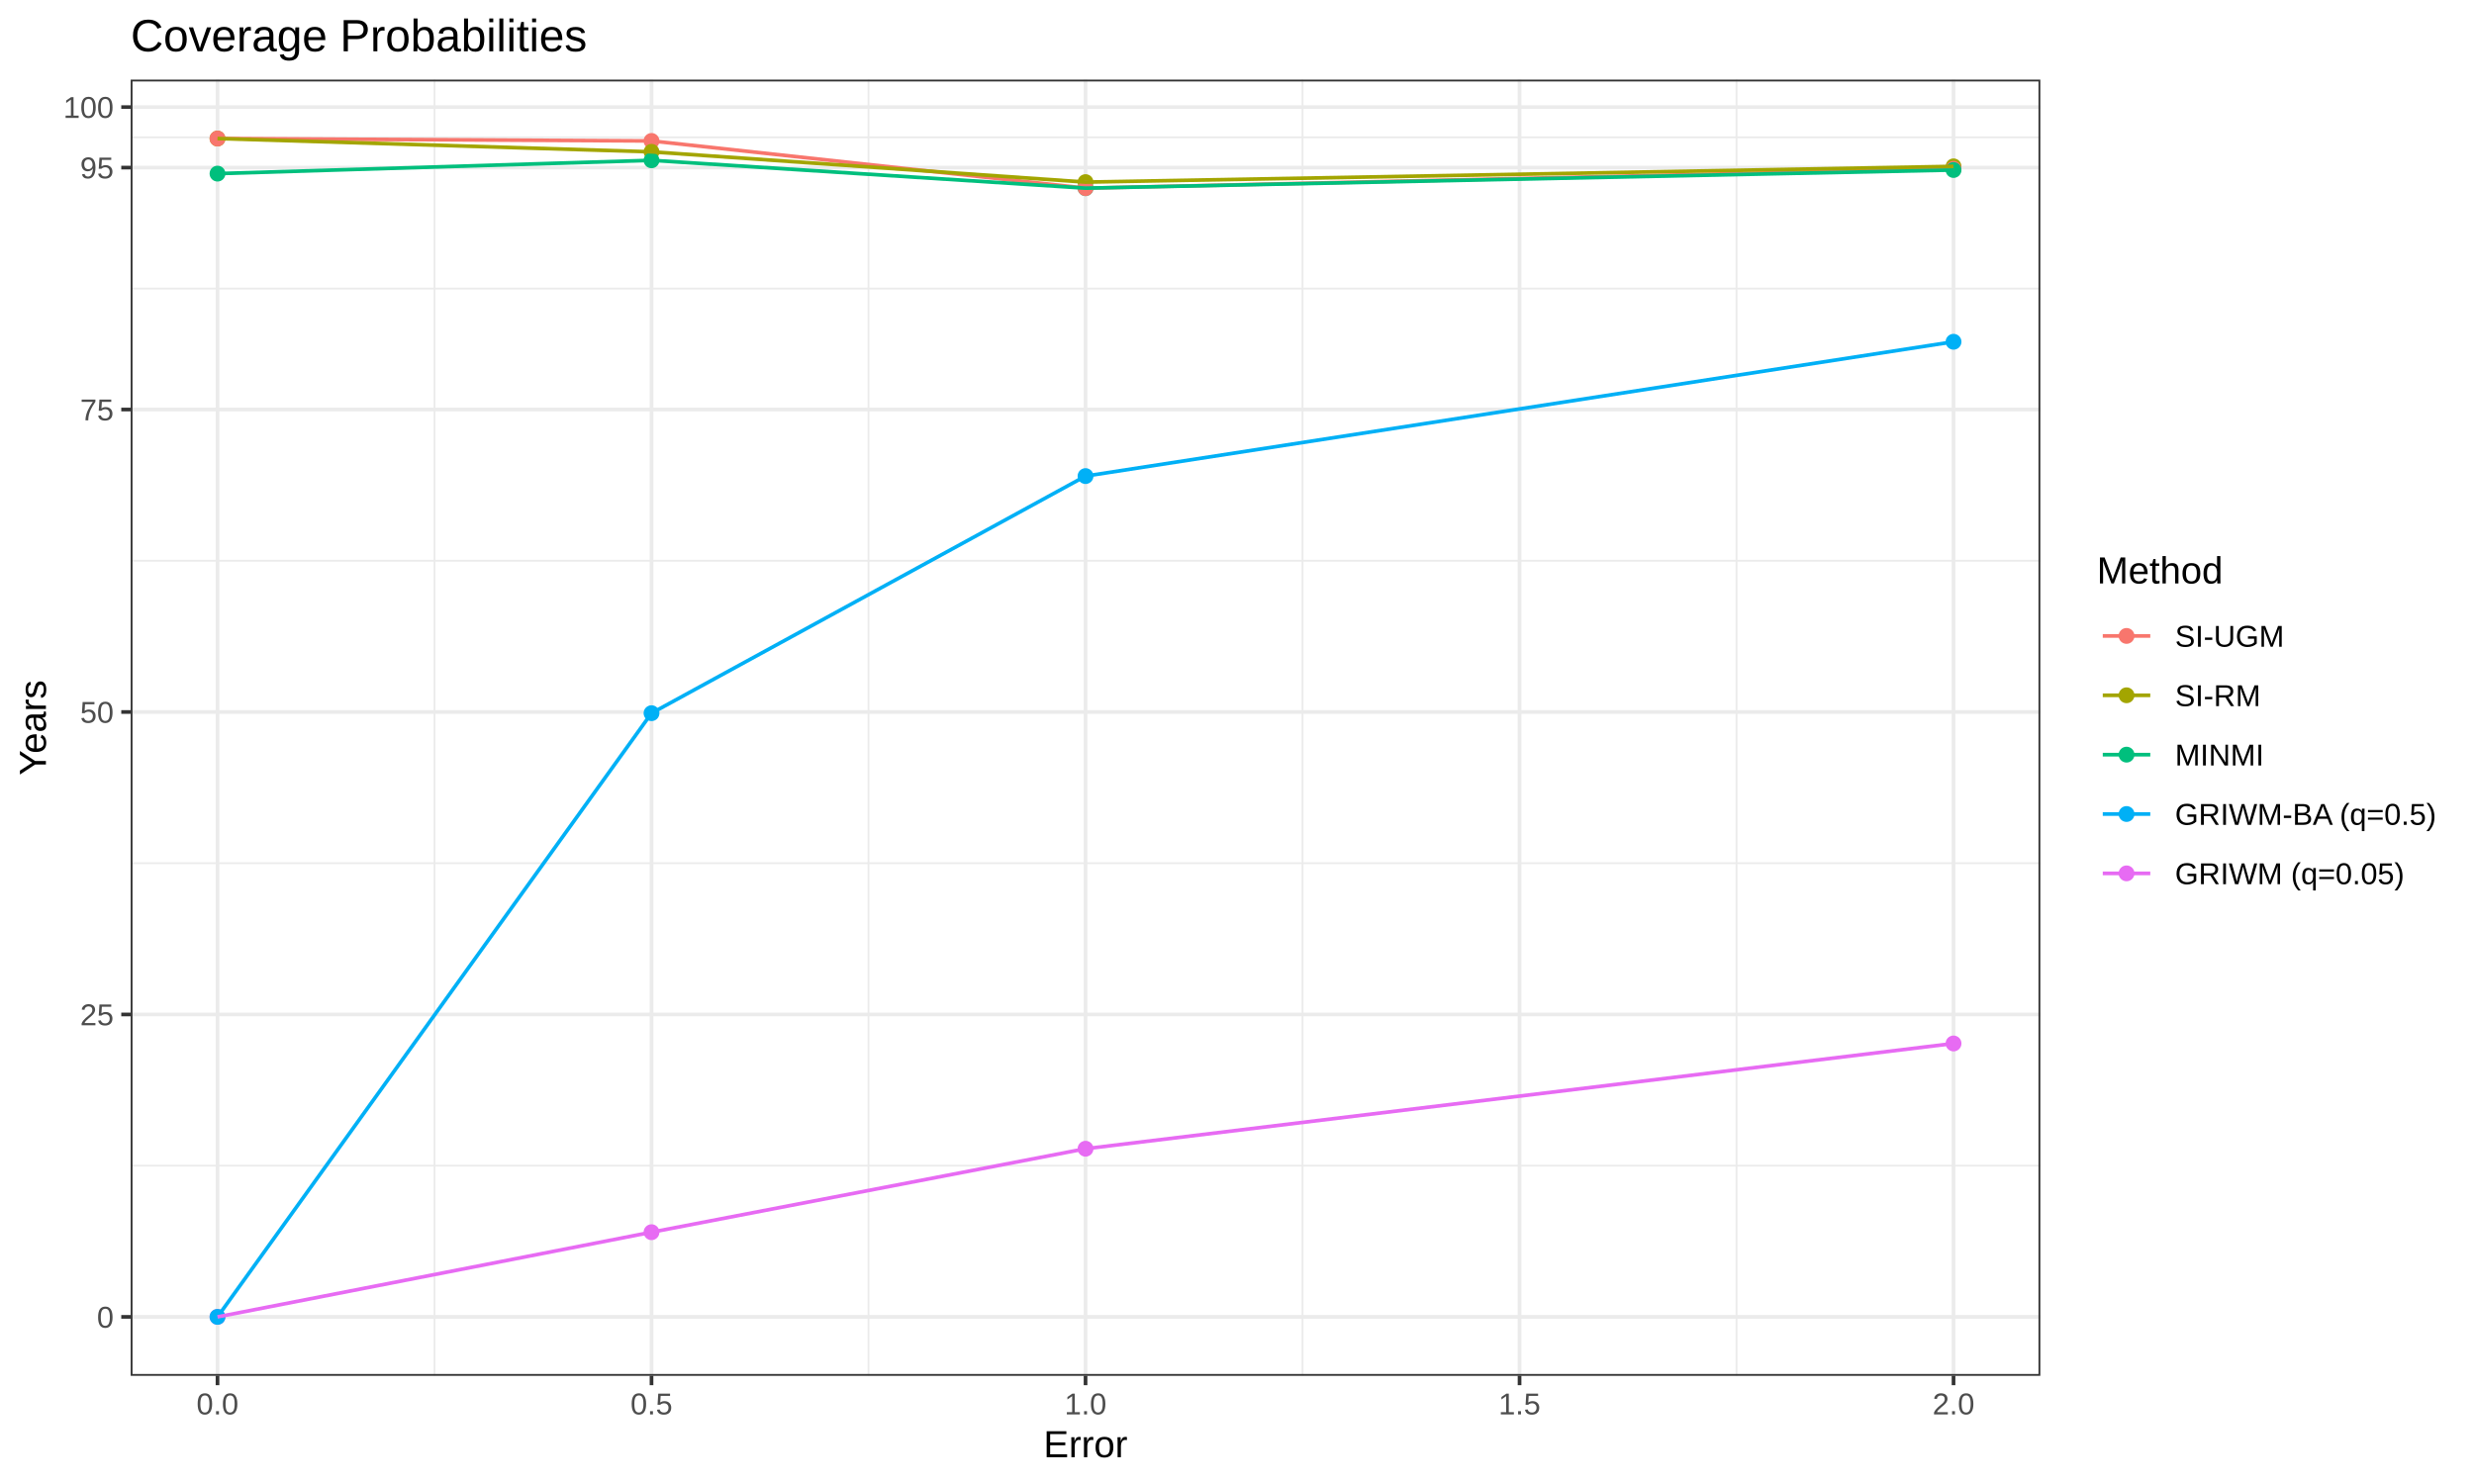
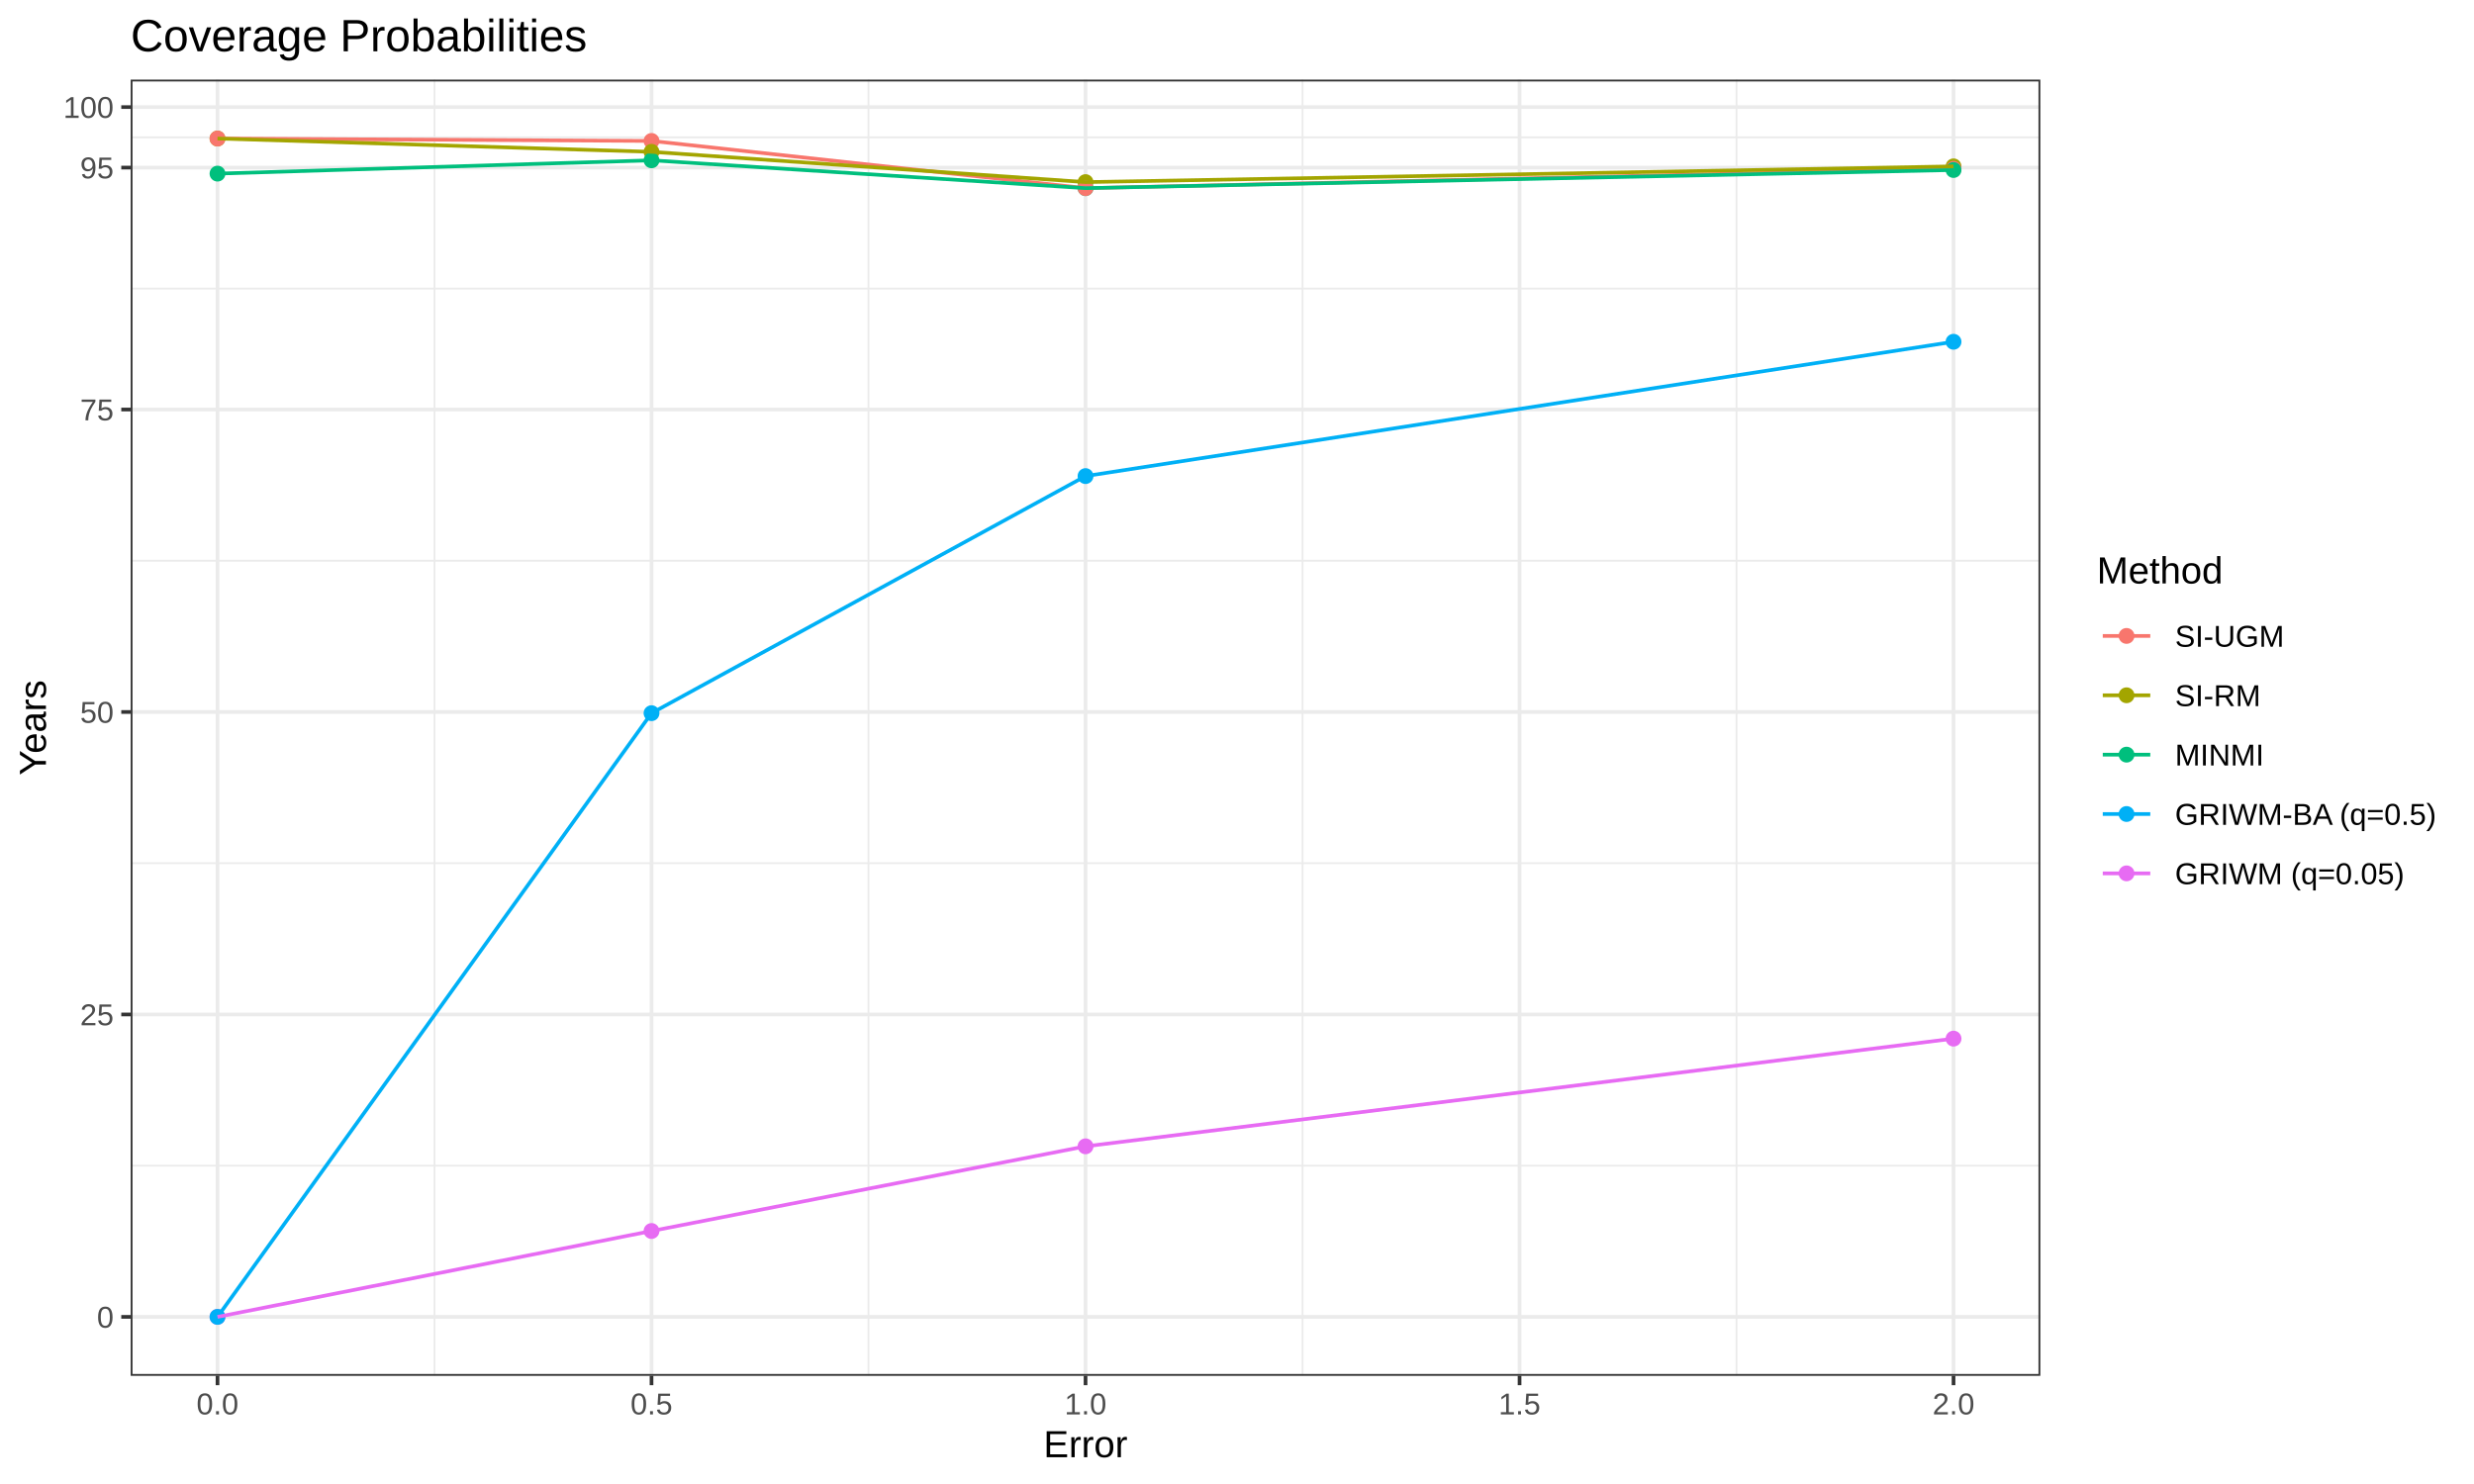
<svg xmlns="http://www.w3.org/2000/svg" class="svglite" width="720.00pt" height="432.00pt" viewBox="0 0 720.00 432.00">
  <defs>
    <style type="text/css">
    .svglite line, .svglite polyline, .svglite polygon, .svglite path, .svglite rect, .svglite circle {
      fill: none;
      stroke: #000000;
      stroke-linecap: round;
      stroke-linejoin: round;
      stroke-miterlimit: 10.00;
    }
    .svglite text {
      white-space: pre;
    }
  </style>
  </defs>
  <rect width="100%" height="100%" style="stroke: none; fill: #FFFFFF;" />
  <defs>
    <clipPath id="cpMC4wMHw3MjAuMDB8MC4wMHw0MzIuMDA=">
      <rect x="0.00" y="0.00" width="720.00" height="432.00" />
    </clipPath>
  </defs>
  <g clip-path="url(#cpMC4wMHw3MjAuMDB8MC4wMHw0MzIuMDA=)">
    <rect x="0.00" y="0.00" width="720.00" height="432.00" style="stroke-width: 1.07; stroke: #FFFFFF; fill: #FFFFFF;" />
  </g>
  <defs>
    <clipPath id="cpMzguMDN8NTkzLjgwfDIzLjE4fDQwMC41MA==">
      <rect x="38.03" y="23.18" width="555.76" height="377.33" />
    </clipPath>
  </defs>
  <g clip-path="url(#cpMzguMDN8NTkzLjgwfDIzLjE4fDQwMC41MA==)">
    <rect x="38.03" y="23.18" width="555.76" height="377.33" style="stroke-width: 1.07; stroke: none; fill: #FFFFFF;" />
    <polyline points="38.03,339.33 593.80,339.33 " style="stroke-width: 0.53; stroke: #EBEBEB; stroke-linecap: butt;" />
    <polyline points="38.03,251.28 593.80,251.28 " style="stroke-width: 0.53; stroke: #EBEBEB; stroke-linecap: butt;" />
    <polyline points="38.03,163.24 593.80,163.24 " style="stroke-width: 0.53; stroke: #EBEBEB; stroke-linecap: butt;" />
    <polyline points="38.03,84.00 593.80,84.00 " style="stroke-width: 0.53; stroke: #EBEBEB; stroke-linecap: butt;" />
    <polyline points="38.03,39.98 593.80,39.98 " style="stroke-width: 0.53; stroke: #EBEBEB; stroke-linecap: butt;" />
    <polyline points="126.45,400.50 126.45,23.18 " style="stroke-width: 0.53; stroke: #EBEBEB; stroke-linecap: butt;" />
    <polyline points="252.76,400.50 252.76,23.18 " style="stroke-width: 0.53; stroke: #EBEBEB; stroke-linecap: butt;" />
    <polyline points="379.07,400.50 379.07,23.18 " style="stroke-width: 0.53; stroke: #EBEBEB; stroke-linecap: butt;" />
    <polyline points="505.38,400.50 505.38,23.18 " style="stroke-width: 0.53; stroke: #EBEBEB; stroke-linecap: butt;" />
    <polyline points="38.03,383.35 593.80,383.35 " style="stroke-width: 1.07; stroke: #EBEBEB; stroke-linecap: butt;" />
    <polyline points="38.03,295.31 593.80,295.31 " style="stroke-width: 1.07; stroke: #EBEBEB; stroke-linecap: butt;" />
    <polyline points="38.03,207.26 593.80,207.26 " style="stroke-width: 1.07; stroke: #EBEBEB; stroke-linecap: butt;" />
    <polyline points="38.03,119.22 593.80,119.22 " style="stroke-width: 1.07; stroke: #EBEBEB; stroke-linecap: butt;" />
    <polyline points="38.03,48.78 593.80,48.78 " style="stroke-width: 1.07; stroke: #EBEBEB; stroke-linecap: butt;" />
    <polyline points="38.03,31.17 593.80,31.17 " style="stroke-width: 1.07; stroke: #EBEBEB; stroke-linecap: butt;" />
    <polyline points="63.30,400.50 63.30,23.18 " style="stroke-width: 1.07; stroke: #EBEBEB; stroke-linecap: butt;" />
    <polyline points="189.61,400.50 189.61,23.18 " style="stroke-width: 1.07; stroke: #EBEBEB; stroke-linecap: butt;" />
    <polyline points="315.92,400.50 315.92,23.18 " style="stroke-width: 1.07; stroke: #EBEBEB; stroke-linecap: butt;" />
    <polyline points="442.23,400.50 442.23,23.18 " style="stroke-width: 1.07; stroke: #EBEBEB; stroke-linecap: butt;" />
    <polyline points="568.53,400.50 568.53,23.18 " style="stroke-width: 1.07; stroke: #EBEBEB; stroke-linecap: butt;" />
    <circle cx="63.30" cy="40.33" r="1.95" style="stroke-width: 0.71; stroke: #A3A500; fill: #A3A500;" />
    <circle cx="63.30" cy="40.33" r="1.95" style="stroke-width: 0.71; stroke: #F8766D; fill: #F8766D;" />
    <circle cx="189.61" cy="41.03" r="1.95" style="stroke-width: 0.71; stroke: #F8766D; fill: #F8766D;" />
    <circle cx="189.61" cy="44.20" r="1.95" style="stroke-width: 0.71; stroke: #A3A500; fill: #A3A500;" />
    <circle cx="189.61" cy="46.67" r="1.95" style="stroke-width: 0.71; stroke: #00BF7D; fill: #00BF7D;" />
    <circle cx="568.53" cy="48.43" r="1.95" style="stroke-width: 0.71; stroke: #A3A500; fill: #A3A500;" />
    <circle cx="568.53" cy="49.13" r="1.95" style="stroke-width: 0.71; stroke: #F8766D; fill: #F8766D;" />
    <circle cx="568.53" cy="49.49" r="1.95" style="stroke-width: 0.71; stroke: #00BF7D; fill: #00BF7D;" />
    <circle cx="63.30" cy="50.54" r="1.95" style="stroke-width: 0.71; stroke: #00BF7D; fill: #00BF7D;" />
    <circle cx="315.92" cy="53.01" r="1.95" style="stroke-width: 0.71; stroke: #A3A500; fill: #A3A500;" />
    <circle cx="315.92" cy="54.77" r="1.95" style="stroke-width: 0.71; stroke: #00BF7D; fill: #00BF7D;" />
    <circle cx="315.92" cy="54.77" r="1.95" style="stroke-width: 0.71; stroke: #F8766D; fill: #F8766D;" />
    <circle cx="568.53" cy="99.49" r="1.95" style="stroke-width: 0.71; stroke: #00B0F6; fill: #00B0F6;" />
    <circle cx="315.92" cy="138.59" r="1.95" style="stroke-width: 0.71; stroke: #00B0F6; fill: #00B0F6;" />
    <circle cx="189.61" cy="207.61" r="1.95" style="stroke-width: 0.71; stroke: #00B0F6; fill: #00B0F6;" />
-     <circle cx="568.53" cy="303.76" r="1.95" style="stroke-width: 0.71; stroke: #E76BF3; fill: #E76BF3;" />
-     <circle cx="315.92" cy="334.40" r="1.95" style="stroke-width: 0.71; stroke: #E76BF3; fill: #E76BF3;" />
-     <circle cx="189.61" cy="358.70" r="1.95" style="stroke-width: 0.71; stroke: #E76BF3; fill: #E76BF3;" />
+     <circle cx="568.53" cy="302.35" r="1.95" style="stroke-width: 0.71; stroke: #E76BF3; fill: #E76BF3;" />
+     <circle cx="315.92" cy="333.70" r="1.95" style="stroke-width: 0.71; stroke: #E76BF3; fill: #E76BF3;" />
+     <circle cx="189.61" cy="358.35" r="1.95" style="stroke-width: 0.71; stroke: #E76BF3; fill: #E76BF3;" />
    <circle cx="63.30" cy="383.35" r="1.95" style="stroke-width: 0.71; stroke: #E76BF3; fill: #E76BF3;" />
    <circle cx="63.30" cy="383.35" r="1.95" style="stroke-width: 0.71; stroke: #00B0F6; fill: #00B0F6;" />
    <polyline points="63.30,40.33 189.61,41.03 315.92,54.77 568.53,49.13 " style="stroke-width: 1.07; stroke: #F8766D; stroke-linecap: butt;" />
    <polyline points="63.30,40.33 189.61,44.20 315.92,53.01 568.53,48.43 " style="stroke-width: 1.07; stroke: #A3A500; stroke-linecap: butt;" />
    <polyline points="63.30,50.54 189.61,46.67 315.92,54.77 568.53,49.49 " style="stroke-width: 1.07; stroke: #00BF7D; stroke-linecap: butt;" />
    <polyline points="63.30,383.35 189.61,207.61 315.92,138.59 568.53,99.49 " style="stroke-width: 1.07; stroke: #00B0F6; stroke-linecap: butt;" />
-     <polyline points="63.30,383.35 189.61,358.70 315.92,334.40 568.53,303.76 " style="stroke-width: 1.07; stroke: #E76BF3; stroke-linecap: butt;" />
+     <polyline points="63.30,383.35 189.61,358.35 315.92,333.70 568.53,302.35 " style="stroke-width: 1.07; stroke: #E76BF3; stroke-linecap: butt;" />
    <rect x="38.03" y="23.18" width="555.76" height="377.33" style="stroke-width: 1.07; stroke: #333333;" />
  </g>
  <g clip-path="url(#cpMC4wMHw3MjAuMDB8MC4wMHw0MzIuMDA=)">
    <text x="33.10" y="386.50" text-anchor="end" style="font-size: 8.80px;fill: #4D4D4D; font-family: &quot;Arial&quot;;" textLength="4.90px" lengthAdjust="spacingAndGlyphs">0</text>
    <text x="33.10" y="298.46" text-anchor="end" style="font-size: 8.80px;fill: #4D4D4D; font-family: &quot;Arial&quot;;" textLength="9.79px" lengthAdjust="spacingAndGlyphs">25</text>
    <text x="33.10" y="210.41" text-anchor="end" style="font-size: 8.80px;fill: #4D4D4D; font-family: &quot;Arial&quot;;" textLength="9.79px" lengthAdjust="spacingAndGlyphs">50</text>
    <text x="33.10" y="122.37" text-anchor="end" style="font-size: 8.80px;fill: #4D4D4D; font-family: &quot;Arial&quot;;" textLength="9.79px" lengthAdjust="spacingAndGlyphs">75</text>
    <text x="33.10" y="51.93" text-anchor="end" style="font-size: 8.80px;fill: #4D4D4D; font-family: &quot;Arial&quot;;" textLength="9.79px" lengthAdjust="spacingAndGlyphs">95</text>
    <text x="33.10" y="34.32" text-anchor="end" style="font-size: 8.80px;fill: #4D4D4D; font-family: &quot;Arial&quot;;" textLength="14.69px" lengthAdjust="spacingAndGlyphs">100</text>
    <polyline points="35.29,383.35 38.03,383.35 " style="stroke-width: 1.07; stroke: #333333; stroke-linecap: butt;" />
    <polyline points="35.29,295.31 38.03,295.31 " style="stroke-width: 1.07; stroke: #333333; stroke-linecap: butt;" />
    <polyline points="35.29,207.26 38.03,207.26 " style="stroke-width: 1.07; stroke: #333333; stroke-linecap: butt;" />
    <polyline points="35.29,119.22 38.03,119.22 " style="stroke-width: 1.07; stroke: #333333; stroke-linecap: butt;" />
    <polyline points="35.29,48.78 38.03,48.78 " style="stroke-width: 1.07; stroke: #333333; stroke-linecap: butt;" />
    <polyline points="35.29,31.17 38.03,31.17 " style="stroke-width: 1.07; stroke: #333333; stroke-linecap: butt;" />
    <polyline points="63.30,403.24 63.30,400.50 " style="stroke-width: 1.07; stroke: #333333; stroke-linecap: butt;" />
    <polyline points="189.61,403.24 189.61,400.50 " style="stroke-width: 1.07; stroke: #333333; stroke-linecap: butt;" />
    <polyline points="315.92,403.24 315.92,400.50 " style="stroke-width: 1.07; stroke: #333333; stroke-linecap: butt;" />
    <polyline points="442.23,403.24 442.23,400.50 " style="stroke-width: 1.07; stroke: #333333; stroke-linecap: butt;" />
    <polyline points="568.53,403.24 568.53,400.50 " style="stroke-width: 1.07; stroke: #333333; stroke-linecap: butt;" />
    <text x="63.30" y="411.74" text-anchor="middle" style="font-size: 8.80px;fill: #4D4D4D; font-family: &quot;Arial&quot;;" textLength="12.24px" lengthAdjust="spacingAndGlyphs">0.0</text>
    <text x="189.61" y="411.74" text-anchor="middle" style="font-size: 8.80px;fill: #4D4D4D; font-family: &quot;Arial&quot;;" textLength="12.24px" lengthAdjust="spacingAndGlyphs">0.5</text>
    <text x="315.92" y="411.74" text-anchor="middle" style="font-size: 8.80px;fill: #4D4D4D; font-family: &quot;Arial&quot;;" textLength="12.24px" lengthAdjust="spacingAndGlyphs">1.0</text>
    <text x="442.23" y="411.74" text-anchor="middle" style="font-size: 8.80px;fill: #4D4D4D; font-family: &quot;Arial&quot;;" textLength="12.24px" lengthAdjust="spacingAndGlyphs">1.5</text>
    <text x="568.53" y="411.74" text-anchor="middle" style="font-size: 8.80px;fill: #4D4D4D; font-family: &quot;Arial&quot;;" textLength="12.24px" lengthAdjust="spacingAndGlyphs">2.0</text>
    <text x="315.92" y="424.20" text-anchor="middle" style="font-size: 11.00px; font-family: &quot;Arial&quot;;" textLength="24.45px" lengthAdjust="spacingAndGlyphs">Error</text>
    <text transform="translate(13.36,211.84) rotate(-90)" text-anchor="middle" style="font-size: 11.00px; font-family: &quot;Arial&quot;;" textLength="27.73px" lengthAdjust="spacingAndGlyphs">Years</text>
    <rect x="604.76" y="155.32" width="109.76" height="113.03" style="stroke-width: 1.07; stroke: none; fill: #FFFFFF;" />
    <text x="610.24" y="169.84" style="font-size: 11.00px; font-family: &quot;Arial&quot;;" textLength="36.71px" lengthAdjust="spacingAndGlyphs">Method</text>
    <rect x="610.24" y="176.48" width="17.28" height="17.28" style="stroke-width: 1.07; stroke: none; fill: #FFFFFF;" />
    <circle cx="618.88" cy="185.12" r="1.95" style="stroke-width: 0.71; stroke: #F8766D; fill: #F8766D;" />
    <line x1="611.96" y1="185.12" x2="625.79" y2="185.12" style="stroke-width: 1.07; stroke: #F8766D; stroke-linecap: butt;" />
    <rect x="610.24" y="193.76" width="17.28" height="17.28" style="stroke-width: 1.07; stroke: none; fill: #FFFFFF;" />
    <circle cx="618.88" cy="202.40" r="1.95" style="stroke-width: 0.71; stroke: #A3A500; fill: #A3A500;" />
    <line x1="611.96" y1="202.40" x2="625.79" y2="202.40" style="stroke-width: 1.07; stroke: #A3A500; stroke-linecap: butt;" />
    <rect x="610.24" y="211.04" width="17.28" height="17.28" style="stroke-width: 1.07; stroke: none; fill: #FFFFFF;" />
    <circle cx="618.88" cy="219.68" r="1.95" style="stroke-width: 0.71; stroke: #00BF7D; fill: #00BF7D;" />
    <line x1="611.96" y1="219.68" x2="625.79" y2="219.68" style="stroke-width: 1.07; stroke: #00BF7D; stroke-linecap: butt;" />
    <rect x="610.24" y="228.32" width="17.28" height="17.28" style="stroke-width: 1.07; stroke: none; fill: #FFFFFF;" />
    <circle cx="618.88" cy="236.96" r="1.95" style="stroke-width: 0.71; stroke: #00B0F6; fill: #00B0F6;" />
    <line x1="611.96" y1="236.96" x2="625.79" y2="236.96" style="stroke-width: 1.07; stroke: #00B0F6; stroke-linecap: butt;" />
    <rect x="610.24" y="245.60" width="17.28" height="17.28" style="stroke-width: 1.07; stroke: none; fill: #FFFFFF;" />
    <circle cx="618.88" cy="254.24" r="1.95" style="stroke-width: 0.71; stroke: #E76BF3; fill: #E76BF3;" />
    <line x1="611.96" y1="254.24" x2="625.79" y2="254.24" style="stroke-width: 1.07; stroke: #E76BF3; stroke-linecap: butt;" />
    <text x="632.99" y="188.27" style="font-size: 8.80px; font-family: &quot;Arial&quot;;" textLength="31.77px" lengthAdjust="spacingAndGlyphs">SI-UGM</text>
    <text x="632.99" y="205.55" style="font-size: 8.80px; font-family: &quot;Arial&quot;;" textLength="24.93px" lengthAdjust="spacingAndGlyphs">SI-RM</text>
    <text x="632.99" y="222.83" style="font-size: 8.80px; font-family: &quot;Arial&quot;;" textLength="25.91px" lengthAdjust="spacingAndGlyphs">MINMI</text>
    <text x="632.99" y="240.11" style="font-size: 8.80px; font-family: &quot;Arial&quot;;" textLength="76.05px" lengthAdjust="spacingAndGlyphs">GRIWM-BA (q=0.5)</text>
    <text x="632.99" y="257.39" style="font-size: 8.80px; font-family: &quot;Arial&quot;;" textLength="66.76px" lengthAdjust="spacingAndGlyphs">GRIWM (q=0.05)</text>
    <text x="38.03" y="14.93" style="font-size: 13.20px; font-family: &quot;Arial&quot;;" textLength="132.72px" lengthAdjust="spacingAndGlyphs">Coverage Probabilities</text>
  </g>
</svg>
